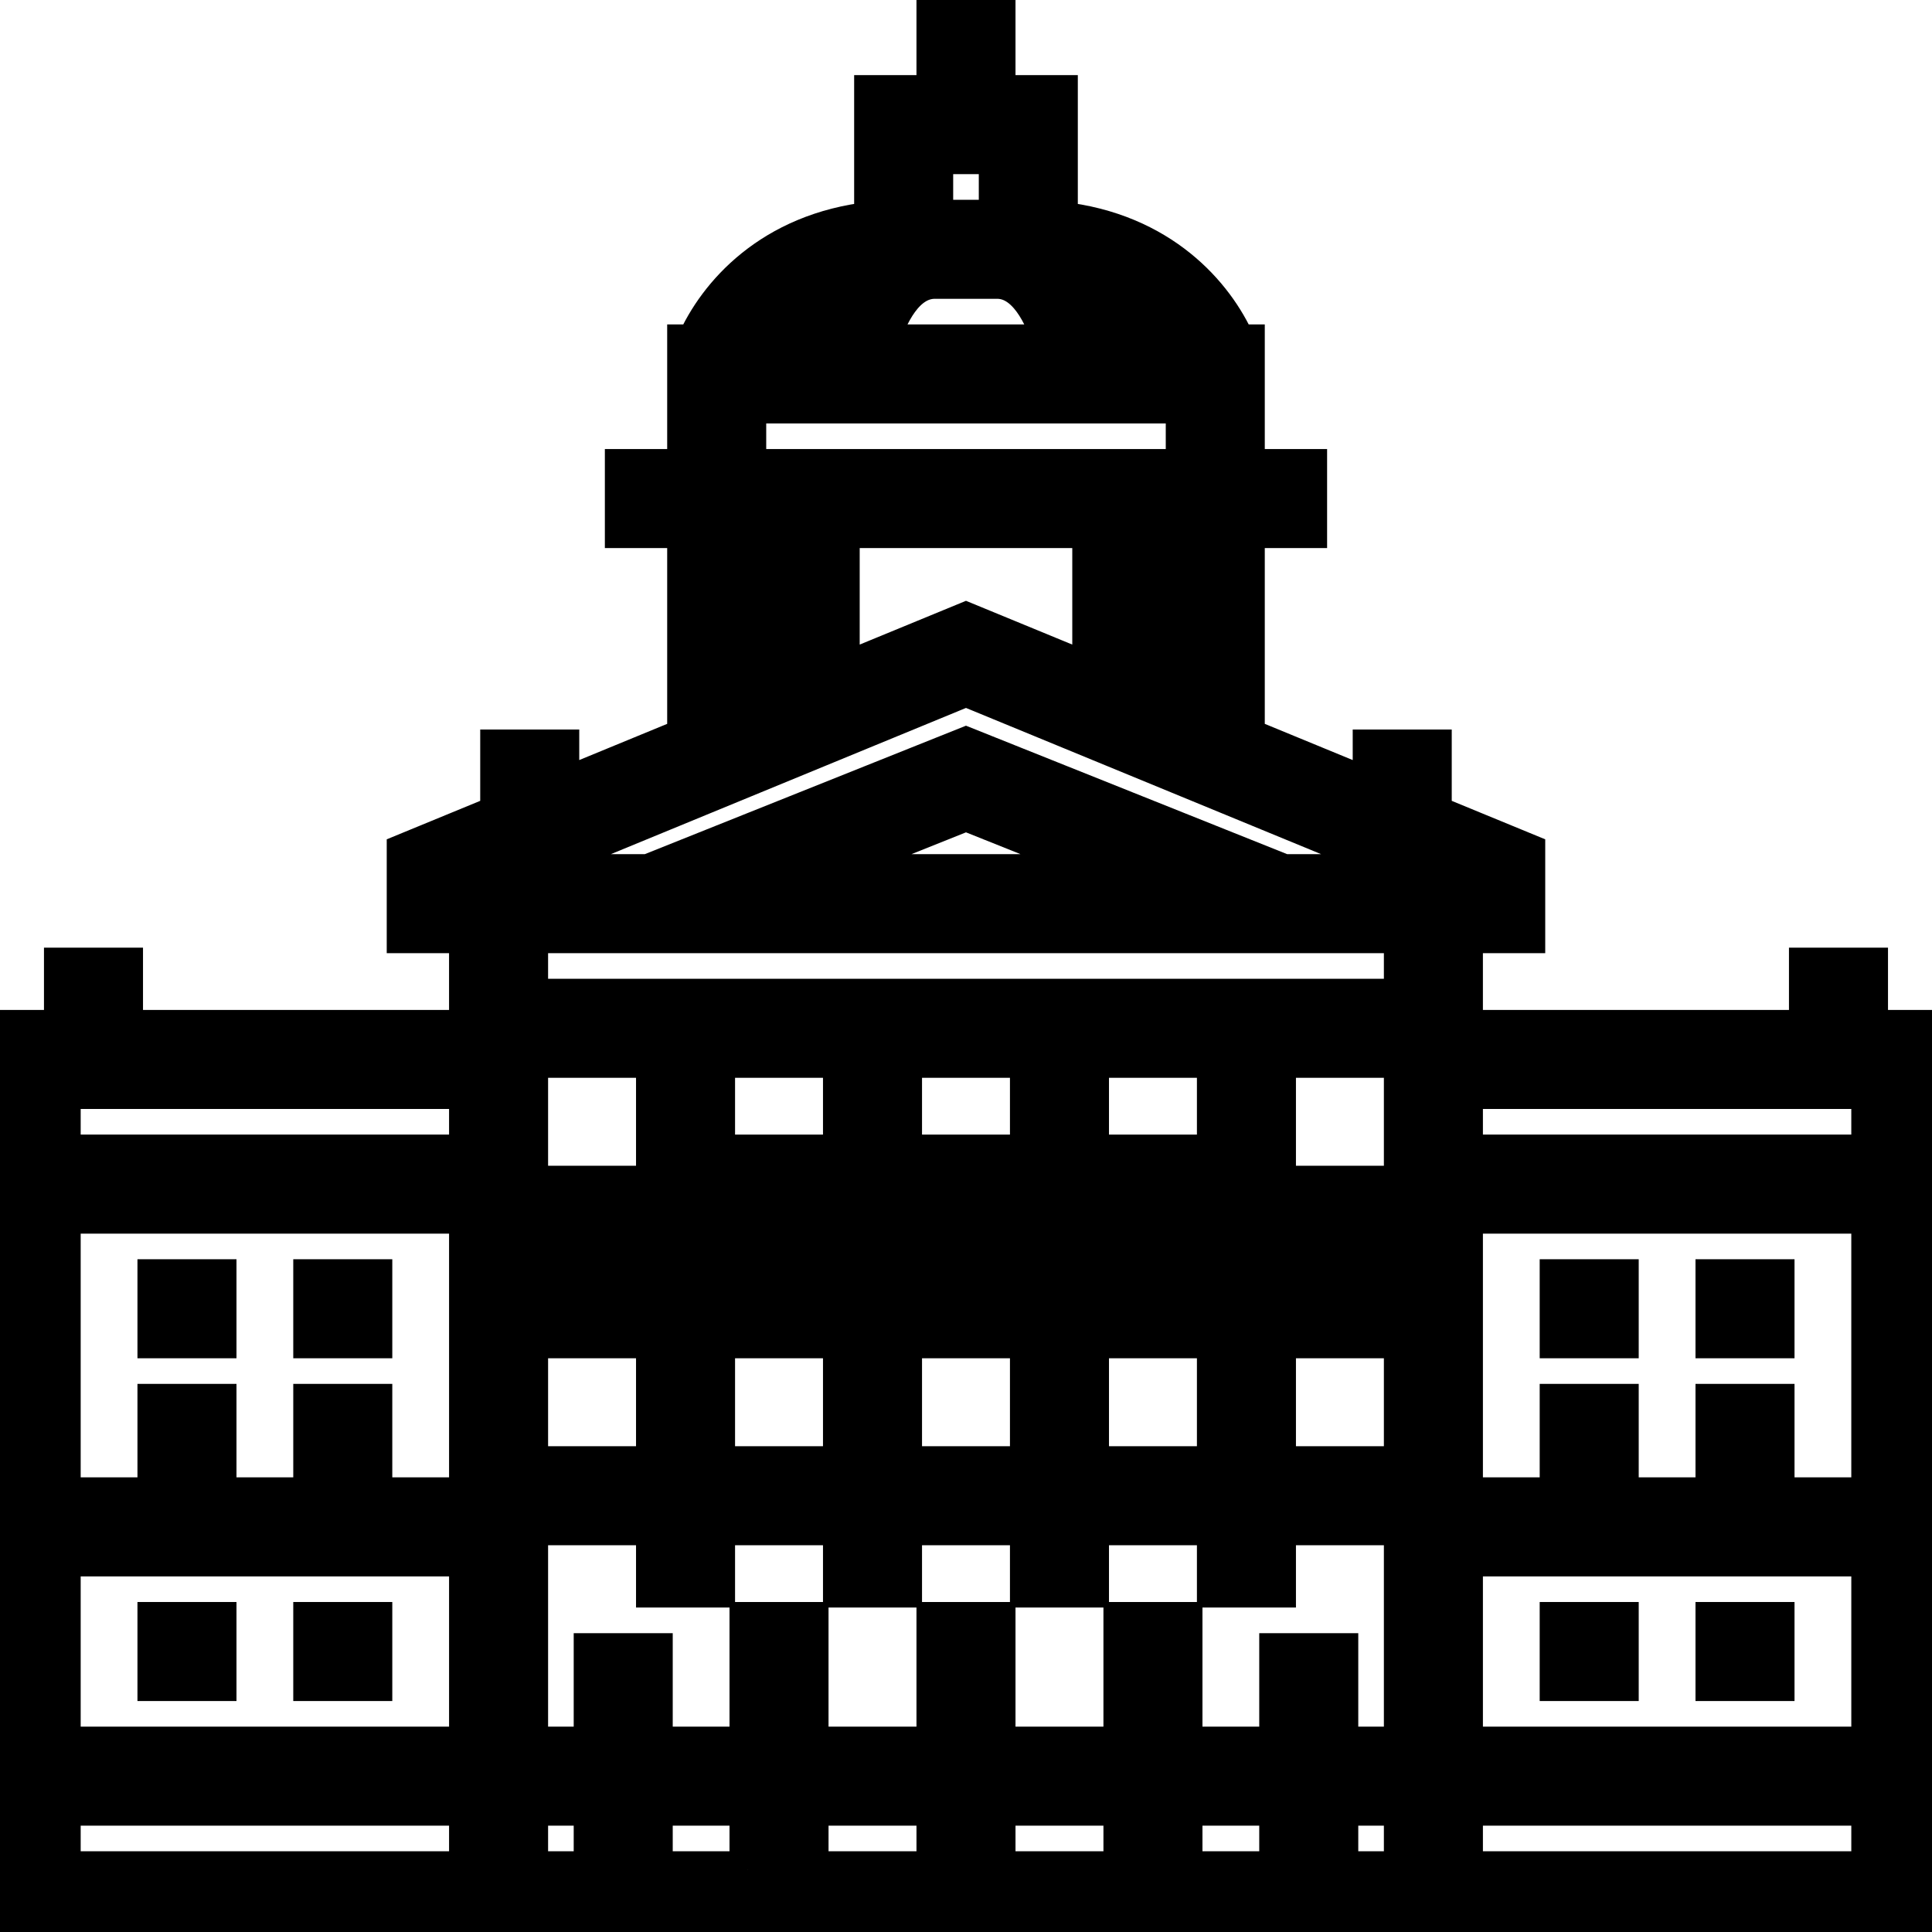
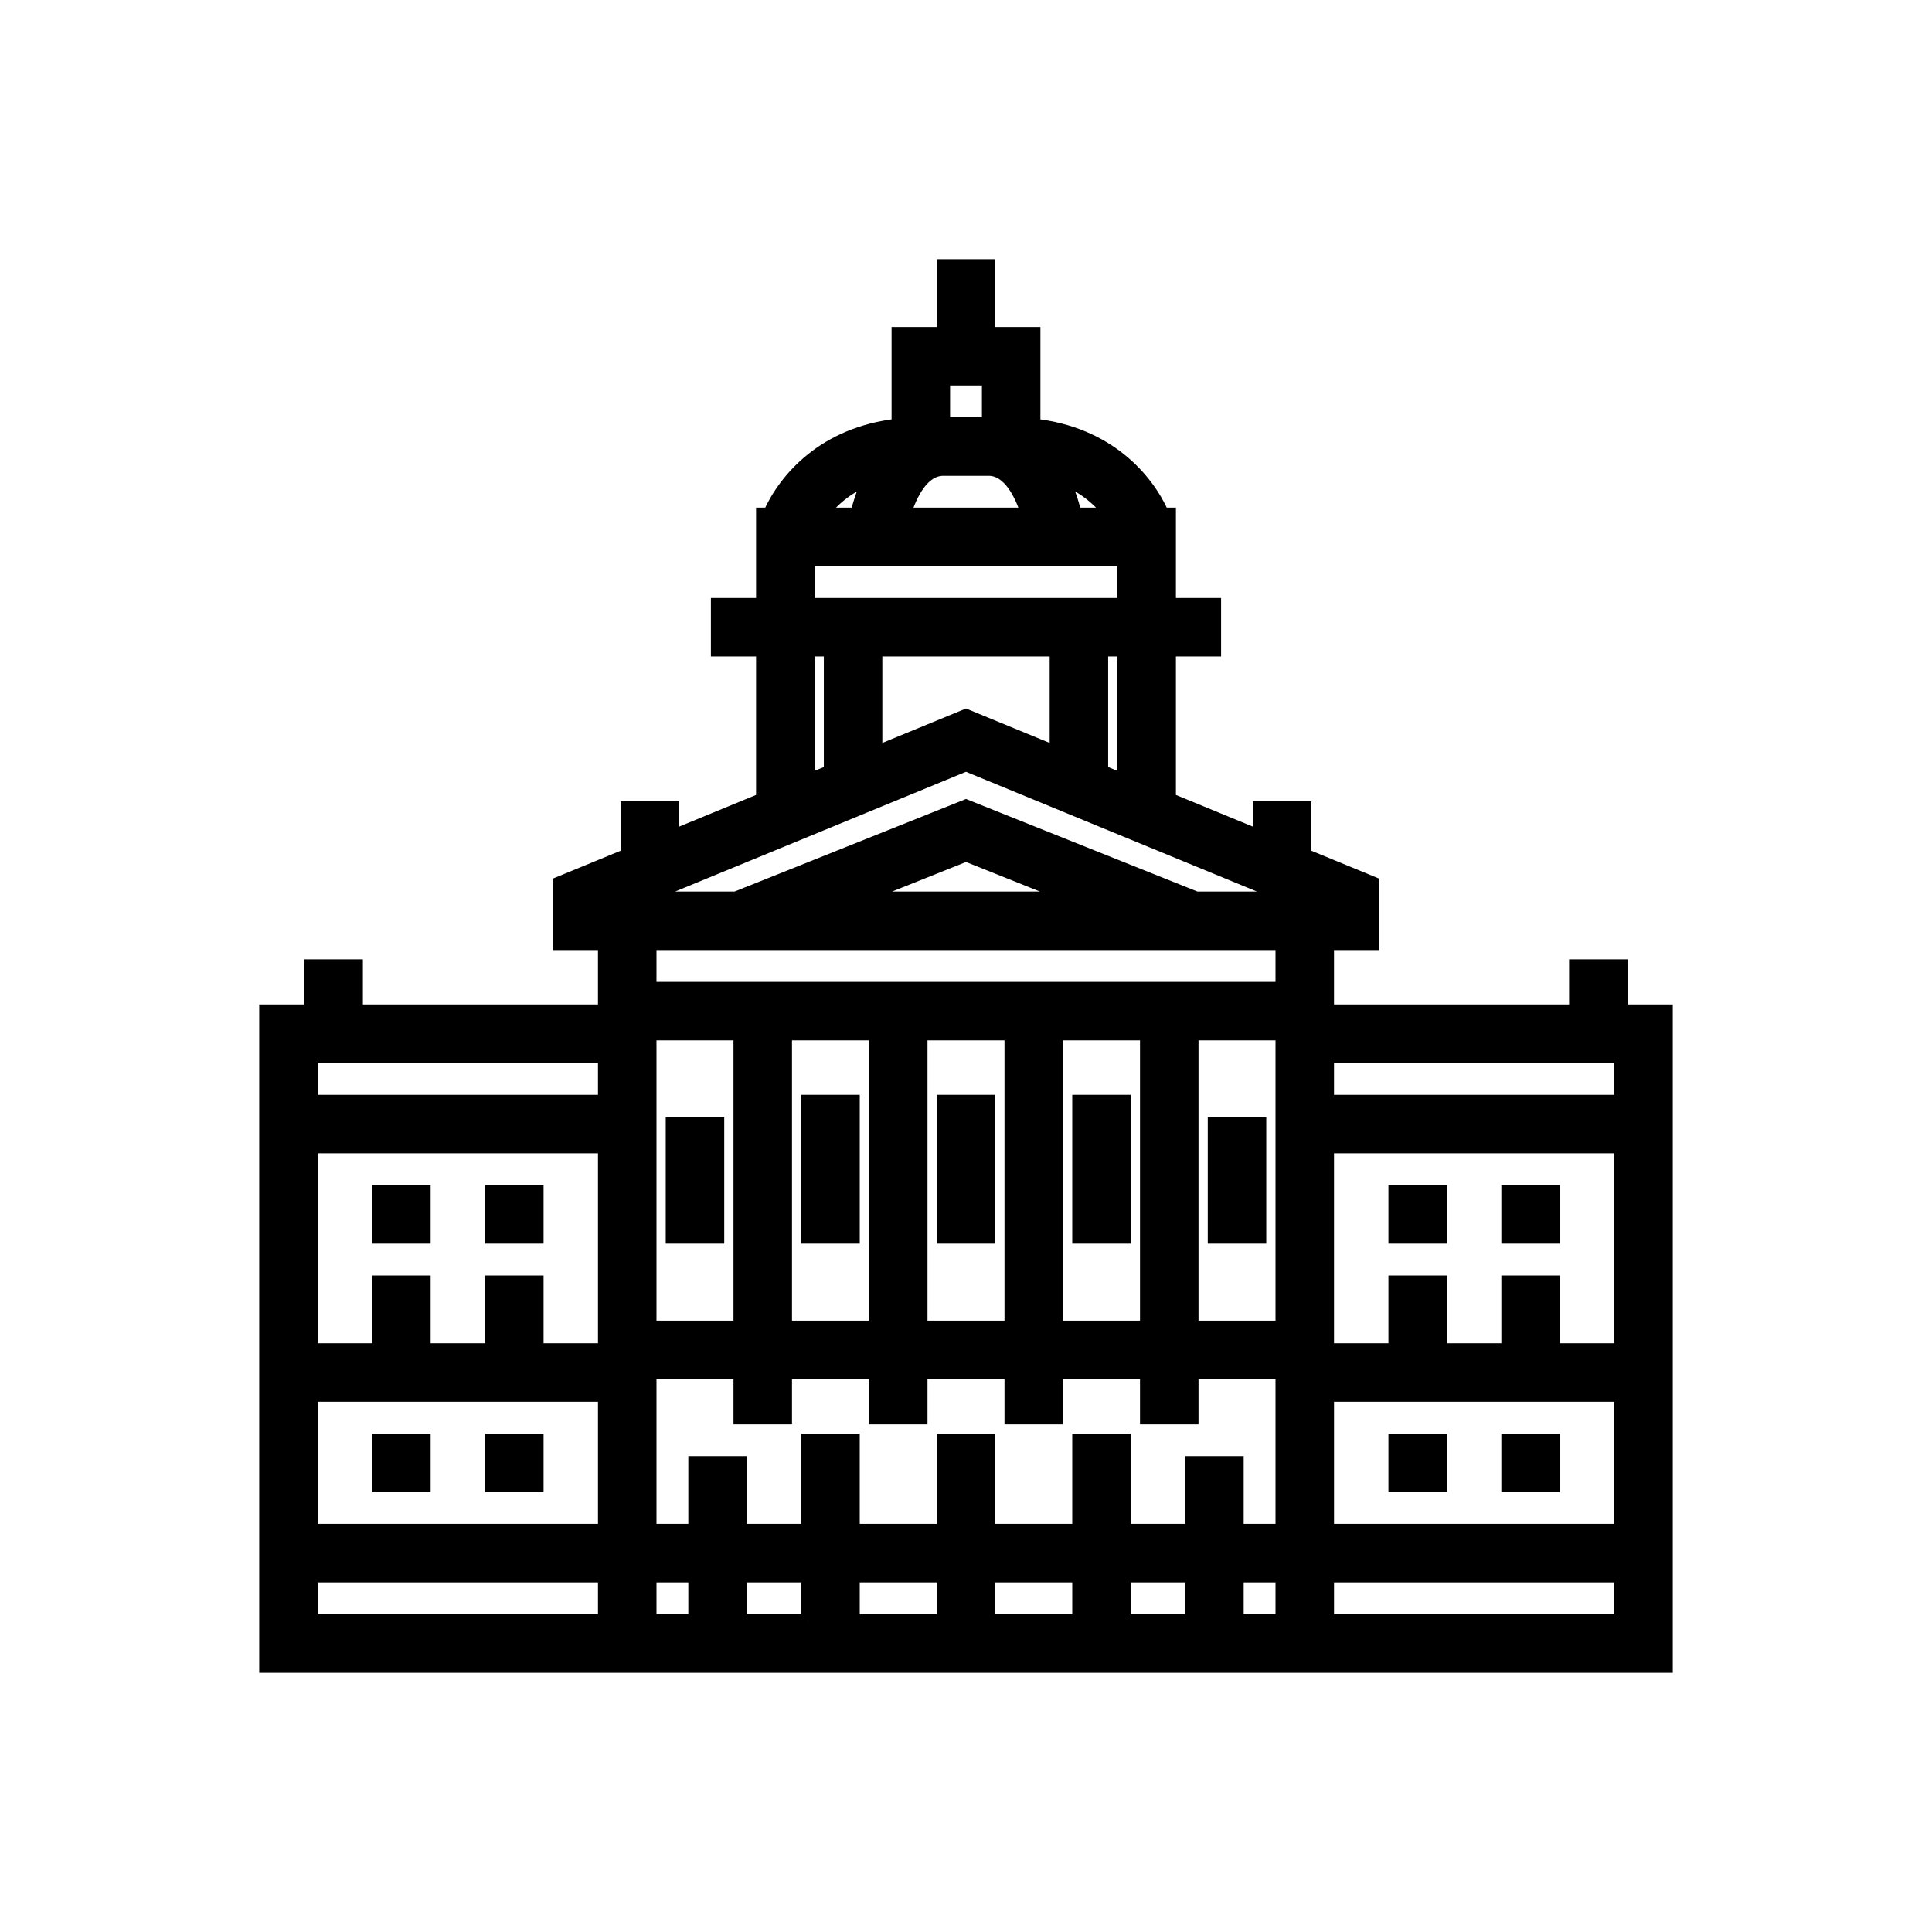
<svg xmlns="http://www.w3.org/2000/svg" fill="#000000" version="1.1" id="Layer_1" viewBox="0 0 290.63 290.63" xml:space="preserve" width="800px" height="800px" stroke="#000000" stroke-width="5.522">
+   <defs id="defs4172" />
  <g id="SVGRepo_bgCarrier" stroke-width="0" />
  <g id="SVGRepo_tracerCarrier" stroke-linecap="round" stroke-linejoin="round" />
-   <g id="SVGRepo_iconCarrier">
-     <g>
-       <g>
-         <g>
-           <rect x="23.438" y="243.75" width="9.375" height="9.375" />
-           <rect x="46.876" y="243.75" width="9.375" height="9.375" />
-           <rect x="23.438" y="192.188" width="9.375" height="9.375" />
-           <rect x="46.876" y="192.188" width="9.375" height="9.375" />
-           <rect x="140.626" y="173.438" width="9.375" height="28.125" />
-           <rect x="112.501" y="173.438" width="9.375" height="28.125" />
-           <rect x="84.376" y="178.125" width="9.375" height="23.438" />
-           <rect x="196.876" y="178.125" width="9.375" height="23.438" />
-           <rect x="168.751" y="173.438" width="9.375" height="28.125" />
-           <path d="M281.25,154.688v-9.375h-9.375v9.375h-51.563v-14.063h9.375v-12.516l-14.063-5.789v-9.82h-9.375v5.958l-18.75-7.72 v-31.05h9.375v-9.375h-9.374v-18.75h-1.397c-3.188-7.228-11.339-16.823-26.728-18.478V14.063h-9.375V0h-9.375v14.063h-9.375 v19.022c-15.389,1.655-23.541,11.25-26.728,18.478h-1.397v18.75h-9.375v9.375h9.375v31.05l-18.75,7.72V112.5h-9.375v9.82 l-14.063,5.789v12.516h9.375v14.063H18.751v-9.375H9.376v9.375H0.001v135.938h290.625V154.688H281.25z M70.313,281.25H9.376 v-9.375h60.938V281.25z M70.313,262.5H9.376v-28.125h60.938V262.5z M70.313,225H56.251v-14.063h-9.375V225H32.813v-14.063h-9.375 V225H9.376v-42.188h60.938V225z M70.313,173.438H9.376v-9.375h60.938V173.438z M175.276,51.563h-7.327 c-0.586-2.442-1.458-5.053-2.662-7.542C170.167,45.886,173.316,48.862,175.276,51.563z M140.626,23.438h9.375v9.375h-9.375 V23.438z M140.626,42.188h9.375c4.298,0,6.806,5.175,8.137,9.375h-25.669C133.787,47.362,136.285,42.188,140.626,42.188z M125.334,44.03c-1.205,2.484-2.077,5.091-2.658,7.533h-7.322C117.315,48.872,120.464,45.895,125.334,44.03z M112.501,60.938 h65.625v9.375h-65.625V60.938z M178.126,79.688v27.192l-4.688-1.931V79.688H178.126z M164.063,79.688v21.398l-18.75-7.72 l-18.75,7.72V79.688H164.063z M112.501,79.688h4.688v25.261l-4.688,1.931V79.688z M89.063,281.25h-9.375v-9.375h9.375V281.25z M112.501,281.25H98.438v-9.375h14.062V281.25z M140.626,281.25h-18.75v-9.375h18.75V281.25z M168.751,281.25h-18.75v-9.375 h18.75V281.25z M192.188,281.25h-14.063v-9.375h14.063V281.25z M210.938,281.25h-9.375v-9.375h9.375V281.25z M210.938,262.5 h-9.375v-14.063h-9.375V262.5h-14.063v-18.75h-9.375v18.75h-18.75v-18.75h-9.375v18.75h-18.75v-18.75h-9.375v18.75H98.438 v-14.063h-9.375V262.5h-9.375v-32.813h18.75v9.375h9.375v-9.375h18.75v9.375h9.375v-9.375h18.75v9.375h9.375v-9.375h18.75v9.375 h9.375v-9.375h18.75V262.5z M79.688,220.313v-60.938h18.75v60.938H79.688z M107.813,220.313v-60.938h18.75v60.938H107.813z M135.938,220.313v-60.938h18.75v60.938H135.938z M164.063,220.313v-60.938h18.75v60.938H164.063z M210.938,220.313h-18.75 v-60.938h18.75V220.313z M210.938,150H79.688v-9.375h131.25V150z M122.781,131.25l22.533-9.014l22.532,9.014H122.781z M210.938,131.25h-17.846l-47.78-19.111l-47.78,19.111H79.688h-1.753l67.378-27.741l67.378,27.741H210.938z M220.313,164.063 h60.938v9.375h-60.938V164.063z M220.313,182.812h60.938V225h-14.062v-14.063h-9.375V225h-14.063v-14.063h-9.375V225h-14.063 V182.812z M281.252,281.25h-60.938v-9.375h60.938V281.25z M281.252,262.5h-60.938v-28.125h60.938V262.5z" />
-           <rect x="257.813" y="243.75" width="9.375" height="9.375" />
-           <rect x="234.376" y="243.75" width="9.375" height="9.375" />
-           <rect x="257.813" y="192.188" width="9.375" height="9.375" />
-           <rect x="234.376" y="192.188" width="9.375" height="9.375" />
-         </g>
+   <g id="g5039" transform="matrix(0.7247661,0,0,0.7247661,39.9967,39.99707)" style="stroke-width:2.768">
+     <g id="g5037" style="stroke-width:2.768">
+       <g id="g5035" style="stroke-width:2.768">
+         <rect x="23.438" y="243.75" width="9.375" height="9.375" id="rect5007" style="stroke-width:2.768" />
+         <rect x="46.876" y="243.75" width="9.375" height="9.375" id="rect5009" style="stroke-width:2.768" />
+         <rect x="23.438" y="192.188" width="9.375" height="9.375" id="rect5011" style="stroke-width:2.768" />
+         <rect x="46.876" y="192.188" width="9.375" height="9.375" id="rect5013" style="stroke-width:2.768" />
+         <rect x="140.626" y="173.438" width="9.375" height="28.125" id="rect5015" style="stroke-width:2.768" />
+         <rect x="112.501" y="173.438" width="9.375" height="28.125" id="rect5017" style="stroke-width:2.768" />
+         <rect x="84.376" y="178.125" width="9.375" height="23.438" id="rect5019" style="stroke-width:2.768" />
+         <rect x="196.876" y="178.125" width="9.375" height="23.438" id="rect5021" style="stroke-width:2.768" />
+         <rect x="168.751" y="173.438" width="9.375" height="28.125" id="rect5023" style="stroke-width:2.768" />
+         <path d="m 281.25,154.688 v -9.375 h -9.375 v 9.375 h -51.563 v -14.063 h 9.375 v -12.516 l -14.063,-5.789 v -9.82 h -9.375 v 5.958 l -18.75,-7.72 v -31.05 h 9.375 V 70.313 H 187.5 v -18.75 h -1.397 C 182.915,44.335 174.764,34.74 159.375,33.085 V 14.063 H 150 V 0 h -9.375 v 14.063 h -9.375 v 19.022 c -15.389,1.655 -23.541,11.25 -26.728,18.478 h -1.397 v 18.75 H 93.75 v 9.375 h 9.375 v 31.05 l -18.75,7.72 V 112.5 H 75 v 9.82 l -14.063,5.789 v 12.516 h 9.375 v 14.063 H 18.751 v -9.375 H 9.376 v 9.375 H 0.001 V 290.626 H 290.626 V 154.688 Z M 70.313,281.25 H 9.376 v -9.375 h 60.938 v 9.375 z m 0,-18.75 H 9.376 V 234.375 H 70.314 V 262.5 Z m 0,-37.5 H 56.251 V 210.937 H 46.876 V 225 H 32.813 V 210.937 H 23.438 V 225 H 9.376 V 182.812 H 70.314 V 225 Z m 0,-51.562 H 9.376 v -9.375 h 60.938 v 9.375 z M 175.276,51.563 h -7.327 c -0.586,-2.442 -1.458,-5.053 -2.662,-7.542 4.88,1.865 8.029,4.841 9.989,7.542 z m -34.65,-28.125 h 9.375 v 9.375 h -9.375 z m 0,18.75 h 9.375 c 4.298,0 6.806,5.175 8.137,9.375 h -25.669 c 1.318,-4.201 3.816,-9.375 8.157,-9.375 z m -15.292,1.842 c -1.205,2.484 -2.077,5.091 -2.658,7.533 h -7.322 c 1.961,-2.691 5.11,-5.668 9.98,-7.533 z m -12.833,16.908 h 65.625 v 9.375 h -65.625 z m 65.625,18.75 v 27.192 l -4.688,-1.931 V 79.688 Z m -14.063,0 v 21.398 l -18.75,-7.72 -18.75,7.72 V 79.688 Z m -51.562,0 h 4.688 v 25.261 l -4.688,1.931 z M 89.063,281.25 h -9.375 v -9.375 h 9.375 z m 23.438,0 H 98.438 v -9.375 H 112.5 v 9.375 z m 28.125,0 h -18.75 v -9.375 h 18.75 z m 28.125,0 h -18.75 v -9.375 h 18.75 z m 23.437,0 h -14.063 v -9.375 h 14.063 z m 18.75,0 h -9.375 v -9.375 h 9.375 z m 0,-18.75 h -9.375 v -14.063 h -9.375 V 262.5 H 178.125 V 243.75 H 168.75 V 262.5 H 150 v -18.75 h -9.375 v 18.75 h -18.75 V 243.75 H 112.5 V 262.5 H 98.438 V 248.437 H 89.063 V 262.5 h -9.375 v -32.813 h 18.75 v 9.375 h 9.375 v -9.375 h 18.75 v 9.375 h 9.375 v -9.375 h 18.75 v 9.375 h 9.375 v -9.375 h 18.75 v 9.375 h 9.375 v -9.375 h 18.75 z M 79.688,220.313 v -60.938 h 18.75 v 60.938 z m 28.125,0 v -60.938 h 18.75 v 60.938 z m 28.125,0 v -60.938 h 18.75 v 60.938 z m 28.125,0 v -60.938 h 18.75 v 60.938 z m 46.875,0 h -18.75 v -60.938 h 18.75 z m 0,-70.313 H 79.688 v -9.375 h 131.25 z m -88.157,-18.75 22.533,-9.014 22.532,9.014 z m 88.157,0 h -17.846 l -47.78,-19.111 -47.78,19.111 H 79.688 77.935 l 67.378,-27.741 67.378,27.741 z m 9.375,32.813 h 60.938 v 9.375 h -60.938 z m 0,18.749 h 60.938 V 225 h -14.062 v -14.063 h -9.375 V 225 h -14.063 v -14.063 h -9.375 V 225 h -14.063 z m 60.939,98.438 h -60.938 v -9.375 h 60.938 z m 0,-18.75 h -60.938 v -28.125 h 60.938 z" id="path5025" style="stroke-width:2.768" />
+         <rect x="257.813" y="243.75" width="9.375" height="9.375" id="rect5027" style="stroke-width:2.768" />
+         <rect x="234.376" y="243.75" width="9.375" height="9.375" id="rect5029" style="stroke-width:2.768" />
+         <rect x="257.813" y="192.188" width="9.375" height="9.375" id="rect5031" style="stroke-width:2.768" />
+         <rect x="234.376" y="192.188" width="9.375" height="9.375" id="rect5033" style="stroke-width:2.768" />
      </g>
    </g>
  </g>
</svg>
